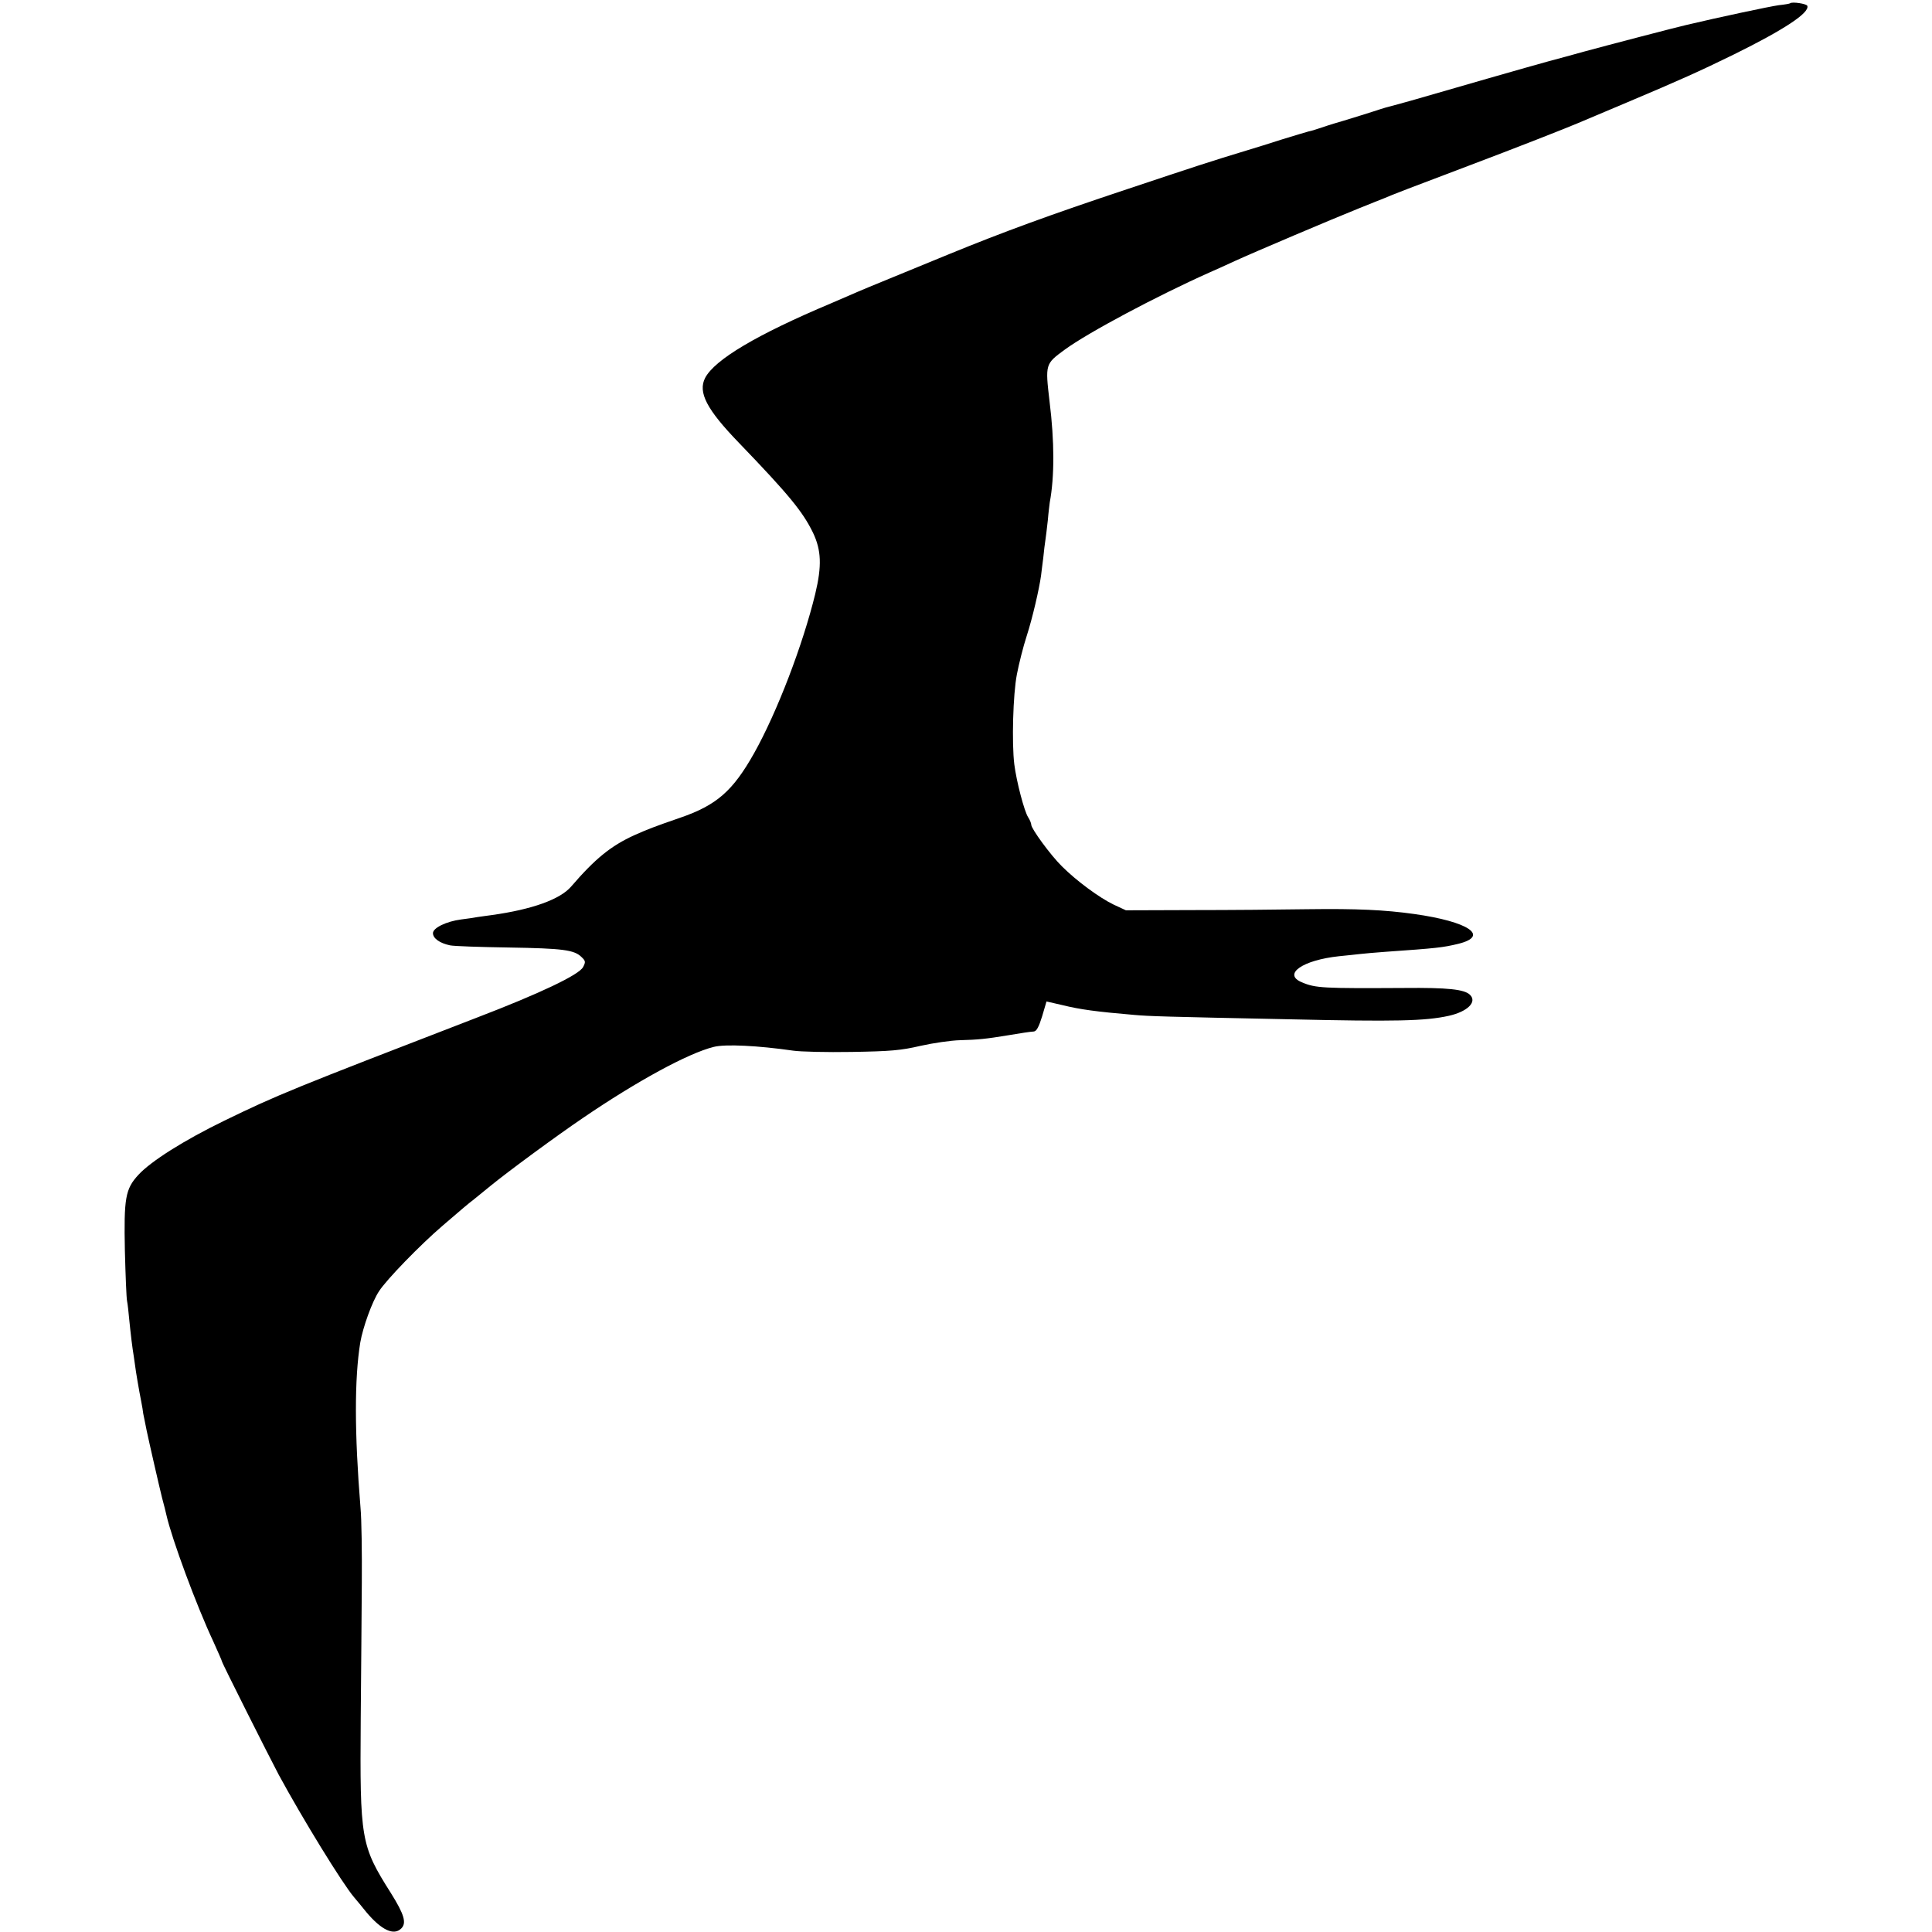
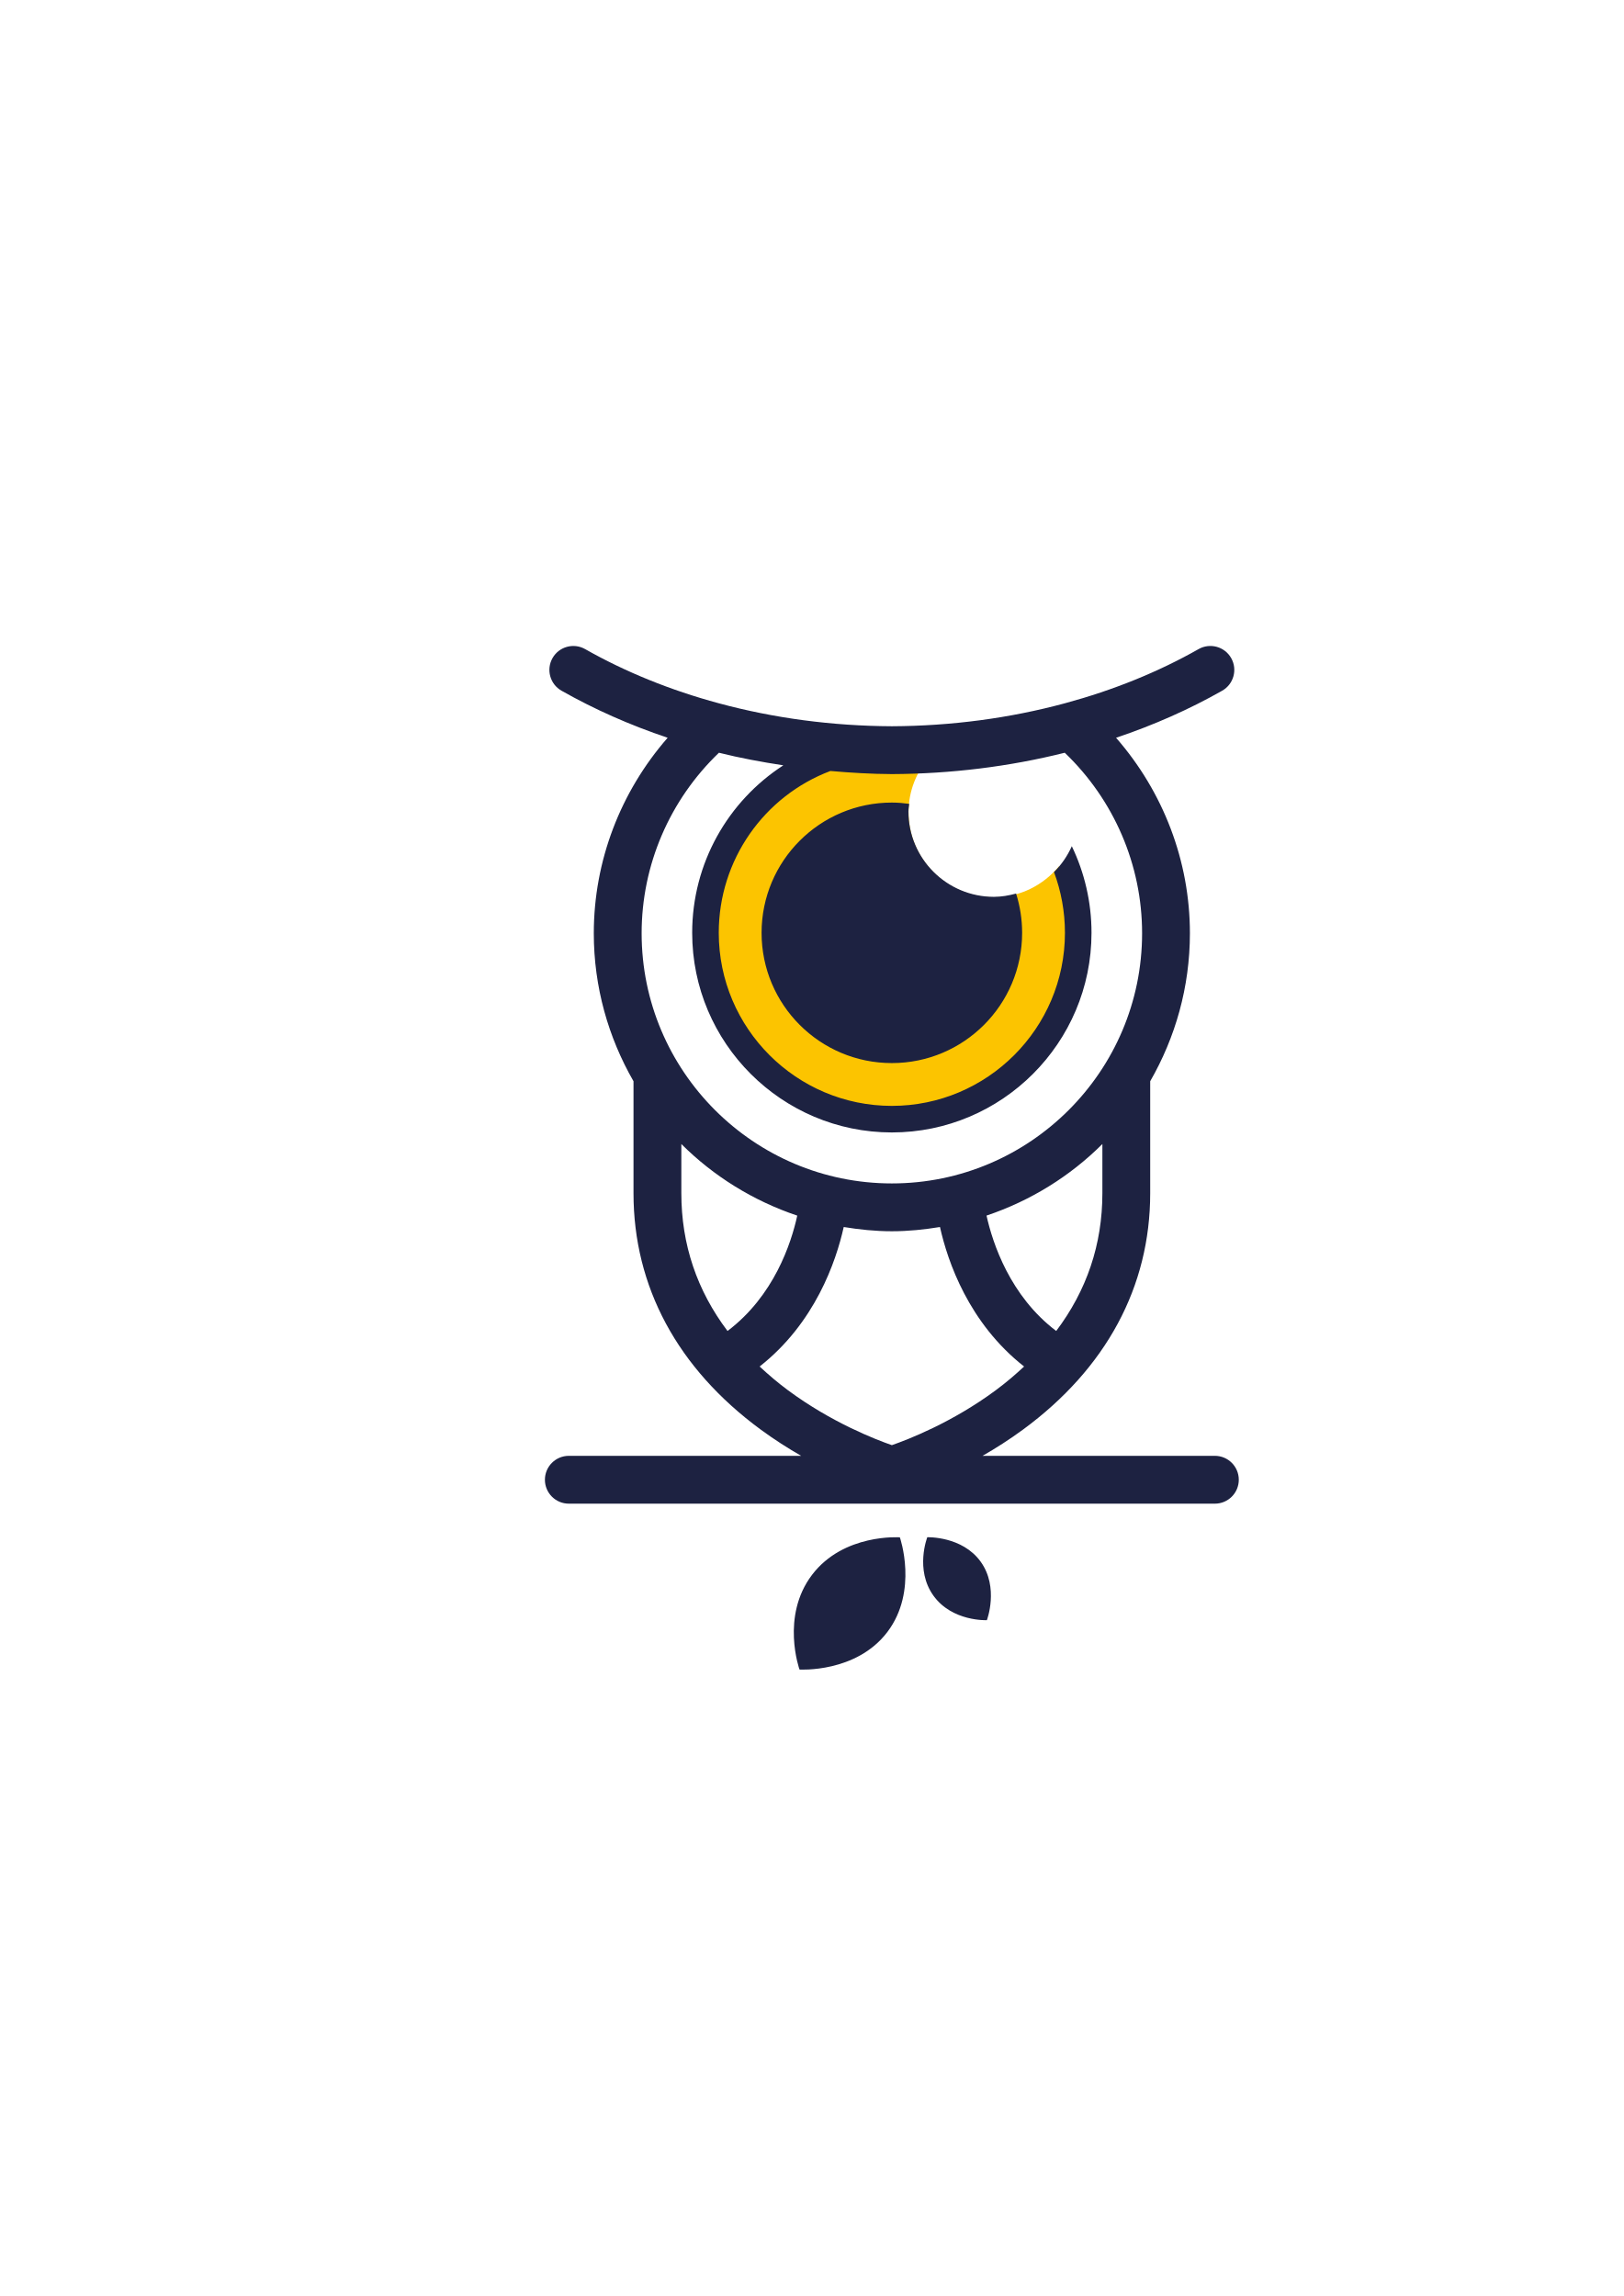
- <svg xmlns="http://www.w3.org/2000/svg" version="1.0" width="888pt" height="888pt" viewBox="0 0 888 888" preserveAspectRatio="xMidYMid meet">
-   <g transform="translate(0,888) scale(0.1,-0.1)" fill="#000000" stroke="none">
-     <path d="M8228 8865 c-2 -2 -25 -6 -53 -9 -38 -5 -278 -56 -425 -91 -33 -7 -381 -98 -465 -121 -49 -14 -124 -34 -165 -45 -67 -18 -485 -138 -615 -176 -50 -14 -106 -30 -135 -37 -8 -2 -35 -11 -60 -19 -25 -8 -85 -27 -135 -42 -49 -14 -101 -31 -115 -36 -14 -5 -34 -11 -45 -13 -11 -3 -65 -19 -120 -36 -55 -18 -127 -40 -160 -50 -175 -53 -247 -77 -550 -178 -364 -121 -578 -200 -820 -299 -88 -36 -214 -88 -280 -115 -66 -27 -129 -53 -140 -58 -11 -5 -67 -29 -125 -54 -342 -144 -535 -259 -579 -343 -34 -66 7 -145 156 -299 229 -238 293 -316 340 -413 38 -80 41 -152 10 -281 -57 -234 -175 -543 -281 -732 -98 -174 -172 -239 -341 -297 -116 -40 -147 -52 -210 -80 -107 -49 -179 -107 -290 -236 -51 -59 -179 -105 -365 -131 -19 -2 -48 -7 -65 -9 -16 -3 -50 -8 -75 -11 -69 -9 -130 -39 -130 -63 0 -24 31 -46 78 -56 18 -4 139 -8 270 -10 250 -4 302 -11 335 -44 19 -18 19 -23 7 -46 -19 -36 -198 -121 -490 -233 -850 -328 -914 -354 -1159 -473 -185 -90 -337 -186 -395 -249 -60 -65 -67 -107 -62 -350 3 -113 7 -216 10 -230 3 -14 7 -52 10 -85 7 -70 14 -128 21 -170 2 -16 7 -48 10 -70 3 -22 11 -64 16 -94 6 -30 12 -64 14 -75 1 -12 5 -34 9 -51 3 -16 8 -39 10 -50 12 -57 58 -258 71 -310 9 -33 18 -69 20 -79 25 -110 138 -416 216 -582 21 -47 39 -87 39 -90 0 -7 217 -438 261 -521 109 -201 293 -501 347 -564 11 -13 37 -44 56 -68 69 -82 126 -109 160 -75 26 25 14 65 -48 164 -138 218 -142 245 -138 800 2 206 4 488 5 625 1 138 -1 293 -6 345 -28 345 -28 594 -1 760 12 69 54 187 86 235 33 52 188 212 293 302 98 84 108 93 144 121 19 15 52 42 75 61 78 64 302 229 426 313 248 169 483 297 600 326 53 14 205 6 365 -17 33 -5 155 -8 270 -6 179 3 226 7 316 28 58 13 140 25 182 26 82 2 120 6 217 22 73 12 97 16 122 18 12 1 23 21 38 70 l20 68 74 -17 c81 -20 155 -30 331 -45 69 -6 132 -8 715 -20 484 -11 620 -8 729 16 85 19 131 63 98 96 -25 26 -104 34 -302 32 -373 -2 -408 -1 -471 26 -90 37 2 102 171 120 33 3 76 8 95 10 19 2 71 7 115 10 243 17 267 20 338 37 145 36 47 102 -203 137 -136 19 -262 25 -490 22 -124 -2 -362 -4 -530 -4 l-305 -1 -56 26 c-65 31 -171 109 -238 176 -52 51 -141 173 -141 191 0 6 -6 22 -14 34 -18 27 -54 165 -64 244 -12 98 -6 322 12 414 9 47 29 127 45 176 26 80 58 218 66 278 1 11 6 47 10 80 3 33 8 70 10 83 2 13 7 53 11 90 3 37 8 74 9 83 22 118 22 279 -1 464 -20 172 -20 172 70 238 108 79 426 248 666 355 25 11 77 34 115 52 92 42 443 191 570 242 55 22 109 44 120 48 24 11 130 52 390 150 199 75 449 173 500 195 17 7 118 50 225 95 237 100 333 143 490 220 229 113 348 191 337 223 -3 10 -70 20 -79 12z" />
+ <svg xmlns="http://www.w3.org/2000/svg" width="210mm" height="297mm" viewBox="0 0 210 297" version="1.1" id="svg1">
+   <defs id="defs1">
+     <clipPath clipPathUnits="userSpaceOnUse" id="clipPath26">
+       <path d="M 0,768 H 1366 V 0 H 0 Z" transform="translate(-204.1948,-286.5215)" id="path26" />
+     </clipPath>
+     <clipPath clipPathUnits="userSpaceOnUse" id="clipPath124">
+       <path d="M 0,768 H 1366 V 0 H 0 Z" transform="translate(-241.6055,-487.5776)" id="path124" />
+     </clipPath>
+     <clipPath clipPathUnits="userSpaceOnUse" id="clipPath86">
+       <path d="M 0,768 H 1366 V 0 H 0 Z" transform="translate(-241.5391,-487.5659)" id="path86" />
+     </clipPath>
+     <clipPath clipPathUnits="userSpaceOnUse" id="clipPath40">
+       <path d="M 0,768 H 1366 V 0 H 0 Z" transform="translate(-241.6055,-487.5776)" id="path40" />
+     </clipPath>
+     <clipPath clipPathUnits="userSpaceOnUse" id="clipPath2">
+       <path d="M 0,768 H 1366 V 0 H 0 Z" transform="translate(-241.5391,-487.5659)" id="path2" />
+     </clipPath>
+   </defs>
+   <g id="layer1">
+     <g id="g16" transform="translate(2.669491,-8.898305)">
+       <path id="path85" clip-path="url(#clipPath86)" style="display:inline;fill:#fcc400;fill-opacity:1;fill-rule:nonzero;stroke:none" d="m -37.345,52.847 c -36.47,0 -66.031,-29.562 -66.031,-66.032 0,-36.466 29.561,-66.028 66.031,-66.028 36.466,0 66.028,29.562 66.028,66.028 0,8.687 -1.721,16.958 -4.767,24.554 C 18.186,4.48 9.659,-7.6033467e-6 2.0082432e-4,-7.6033468e-6 -17.258,-7.6033468e-6 -31.243,13.99 -31.243,31.244 c 0,7.732 2.914,14.714 7.564,20.171 -4.412,0.928 -8.981,1.433 -13.666,1.433 z" transform="matrix(0.3527778,0,0,-0.3527778,125.8579,124.9681)" />
+       <path id="path123" clip-path="url(#clipPath124)" style="display:inline;fill:#1d2241;fill-opacity:1;fill-rule:nonzero;stroke:none" transform="matrix(0.3527778,0,0,-0.3527778,125.8758,124.9086)" d="m 0,0 c -17.305,0 -31.333,14.032 -31.333,31.336 0,0.945 0.199,1.838 0.281,2.759 -2.087,0.28 -4.198,0.471 -6.359,0.471 -26.378,0 -47.763,-21.38 -47.763,-47.763 0,-26.378 21.385,-47.76 47.763,-47.76 26.375,0 47.76,21.382 47.76,47.76 0,5.017 -0.784,9.854 -2.216,14.399 C 5.523,0.5 2.832,0 0,0 m -24.424,-234.823 c 0,0 -4.619,-11.854 2.263,-21.428 6.881,-9.573 19.587,-8.98 19.587,-8.98 0,0 4.532,11.969 -2.267,21.429 -6.795,9.459 -19.583,8.979 -19.583,8.979 m -42.255,-13.794 c -11.582,-15.264 -4.587,-34.718 -4.587,-34.718 0,0 20.757,-1.323 32.202,13.758 11.446,15.082 4.588,34.719 4.588,34.719 0,0 -20.621,1.502 -32.203,-13.759 m 29.269,47.561 c -6.152,2.138 -22.247,8.392 -38.097,20.141 -3.757,2.782 -7.162,5.7 -10.38,8.695 20.277,15.928 28.005,38.456 30.829,51.15 5.758,-0.94 11.625,-1.556 17.644,-1.556 6.02,0 11.886,0.616 17.644,1.556 2.829,-12.694 10.56,-35.222 30.838,-51.15 -3.219,-2.995 -6.624,-5.913 -10.381,-8.695 -15.853,-11.749 -31.949,-18.003 -38.097,-20.141 m -60.25,41.861 c -11.181,14.832 -16.931,31.711 -16.931,50.518 v 18.042 c 11.809,-11.793 26.332,-20.827 42.497,-26.257 -2.219,-10.162 -8.535,-29.448 -25.566,-42.303 m -3.145,212.03 c 7.732,-1.931 15.632,-3.394 23.605,-4.615 -20.296,-13.15 -33.416,-35.92 -33.416,-61.417 0,-40.359 32.835,-73.197 73.202,-73.197 40.363,0 73.198,32.838 73.198,73.197 0,11.332 -2.587,22.119 -7.221,31.766 -1.595,-3.562 -3.795,-6.788 -6.53,-9.491 2.594,-6.96 4.01,-14.465 4.01,-22.275 0,-34.987 -28.465,-63.457 -63.457,-63.457 -34.992,0 -63.457,28.47 -63.457,63.457 0,26.792 16.661,50.175 40.925,59.346 7.467,-0.652 14.976,-1.108 22.575,-1.143 21.69,0.101 42.981,2.734 63.348,7.829 18.069,-17.301 28.352,-41.171 28.352,-66.188 0,-50.579 -41.159,-91.735 -91.743,-91.735 -50.583,0 -91.735,41.156 -91.735,91.735 0,25.013 10.275,48.887 28.344,66.188 M 39.77,-108.677 c 0,-18.807 -5.75,-35.678 -16.927,-50.514 -16.906,12.804 -23.284,32.121 -25.547,42.311 16.154,5.429 30.669,14.46 42.474,26.245 z m 41.245,-96.295 H -4.163 c 4.783,2.742 9.792,5.922 14.828,9.62 30.513,22.426 46.636,52.394 46.636,86.675 v 41.058 c 9.21,16.013 14.558,34.512 14.558,54.266 0,26.523 -9.788,51.887 -27.073,71.681 13.837,4.646 26.874,10.427 38.905,17.254 4.213,2.395 5.691,7.747 3.3,11.96 -2.383,4.213 -7.751,5.688 -11.953,3.3 -14.773,-8.387 -31.242,-15.065 -48.961,-19.856 -20.316,-5.5 -41.689,-8.336 -63.449,-8.438 -21.837,0.102 -43.207,2.938 -63.527,8.434 -0.004,0.004 -0.008,0.004 -0.008,0.004 -17.707,4.787 -34.18,11.469 -48.961,19.856 -4.201,2.384 -9.569,0.913 -11.953,-3.304 -2.391,-4.213 -0.912,-9.561 3.297,-11.956 12.042,-6.827 25.083,-12.608 38.912,-17.254 -17.285,-19.798 -27.073,-45.162 -27.073,-71.681 0,-19.754 5.348,-38.253 14.559,-54.266 V -108.677 c 0,-34.281 16.126,-64.249 46.64,-86.675 5.032,-3.698 10.045,-6.878 14.823,-9.62 h -85.177 c -4.838,0 -8.766,-3.929 -8.766,-8.77 0,-4.844 3.928,-8.769 8.766,-8.769 h 117.15 2.555 117.15 c 4.841,0 8.765,3.925 8.765,8.769 0,4.841 -3.924,8.77 -8.765,8.77" />
+     </g>
  </g>
</svg>
